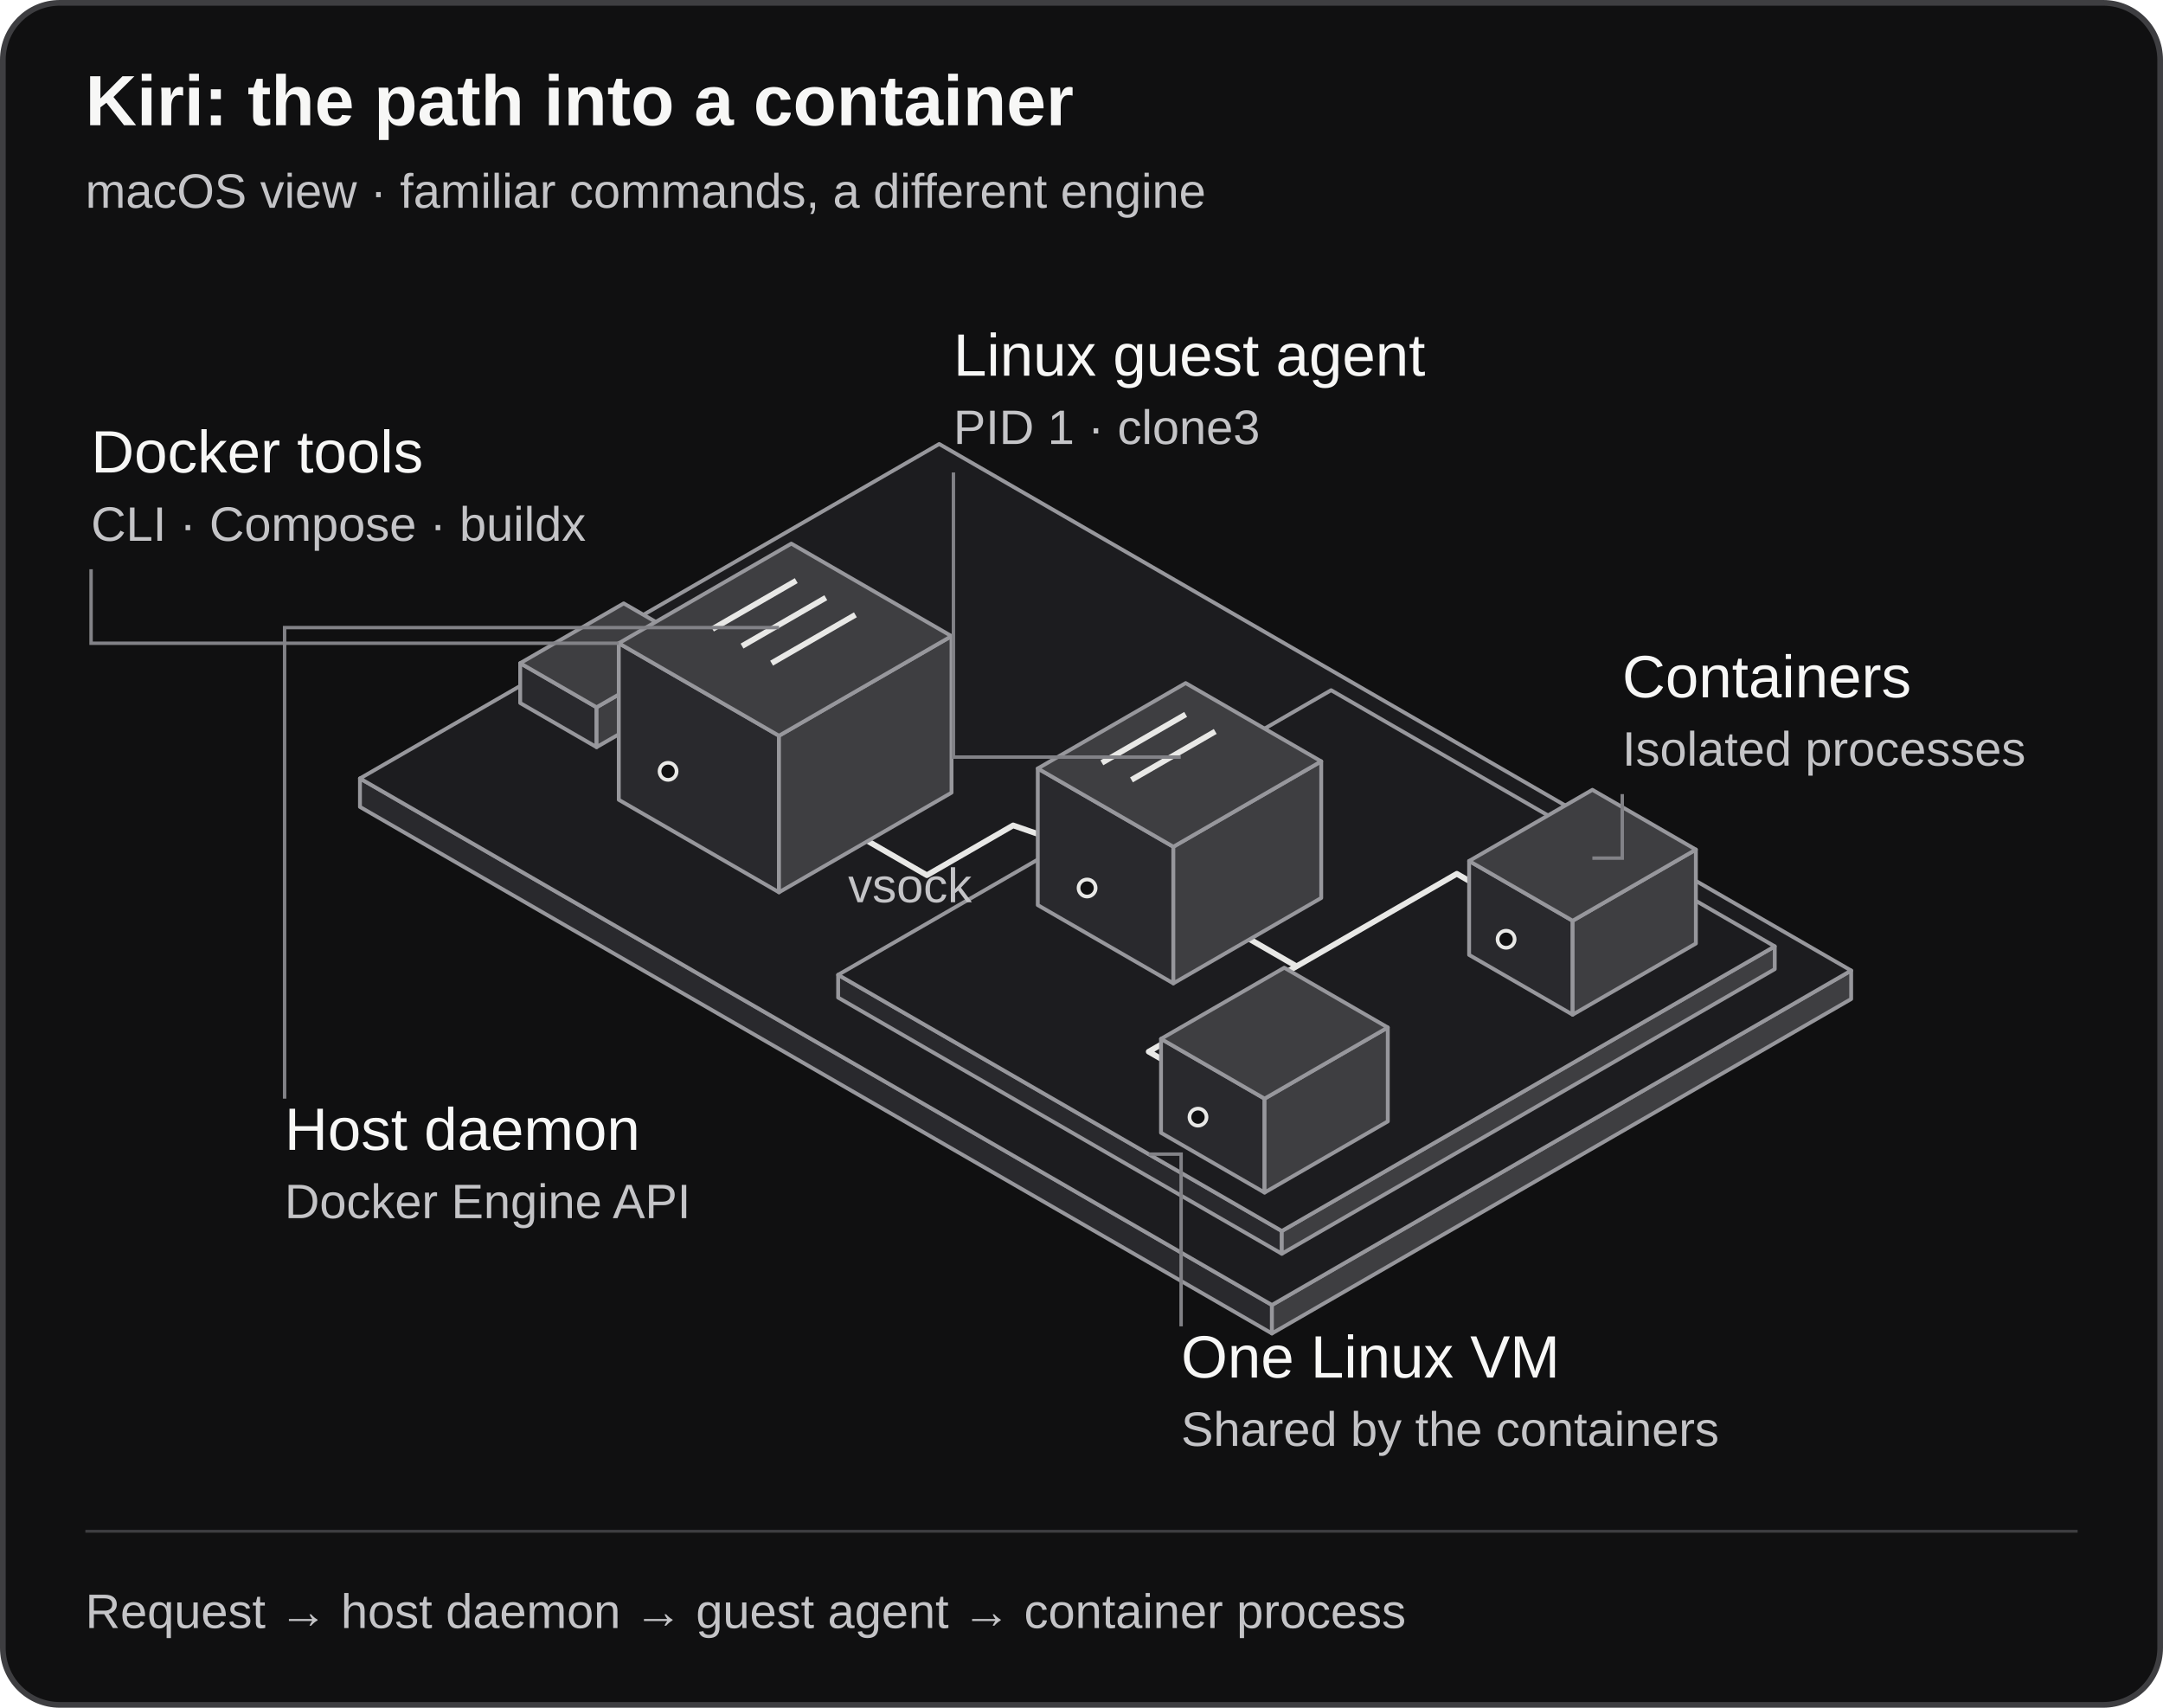
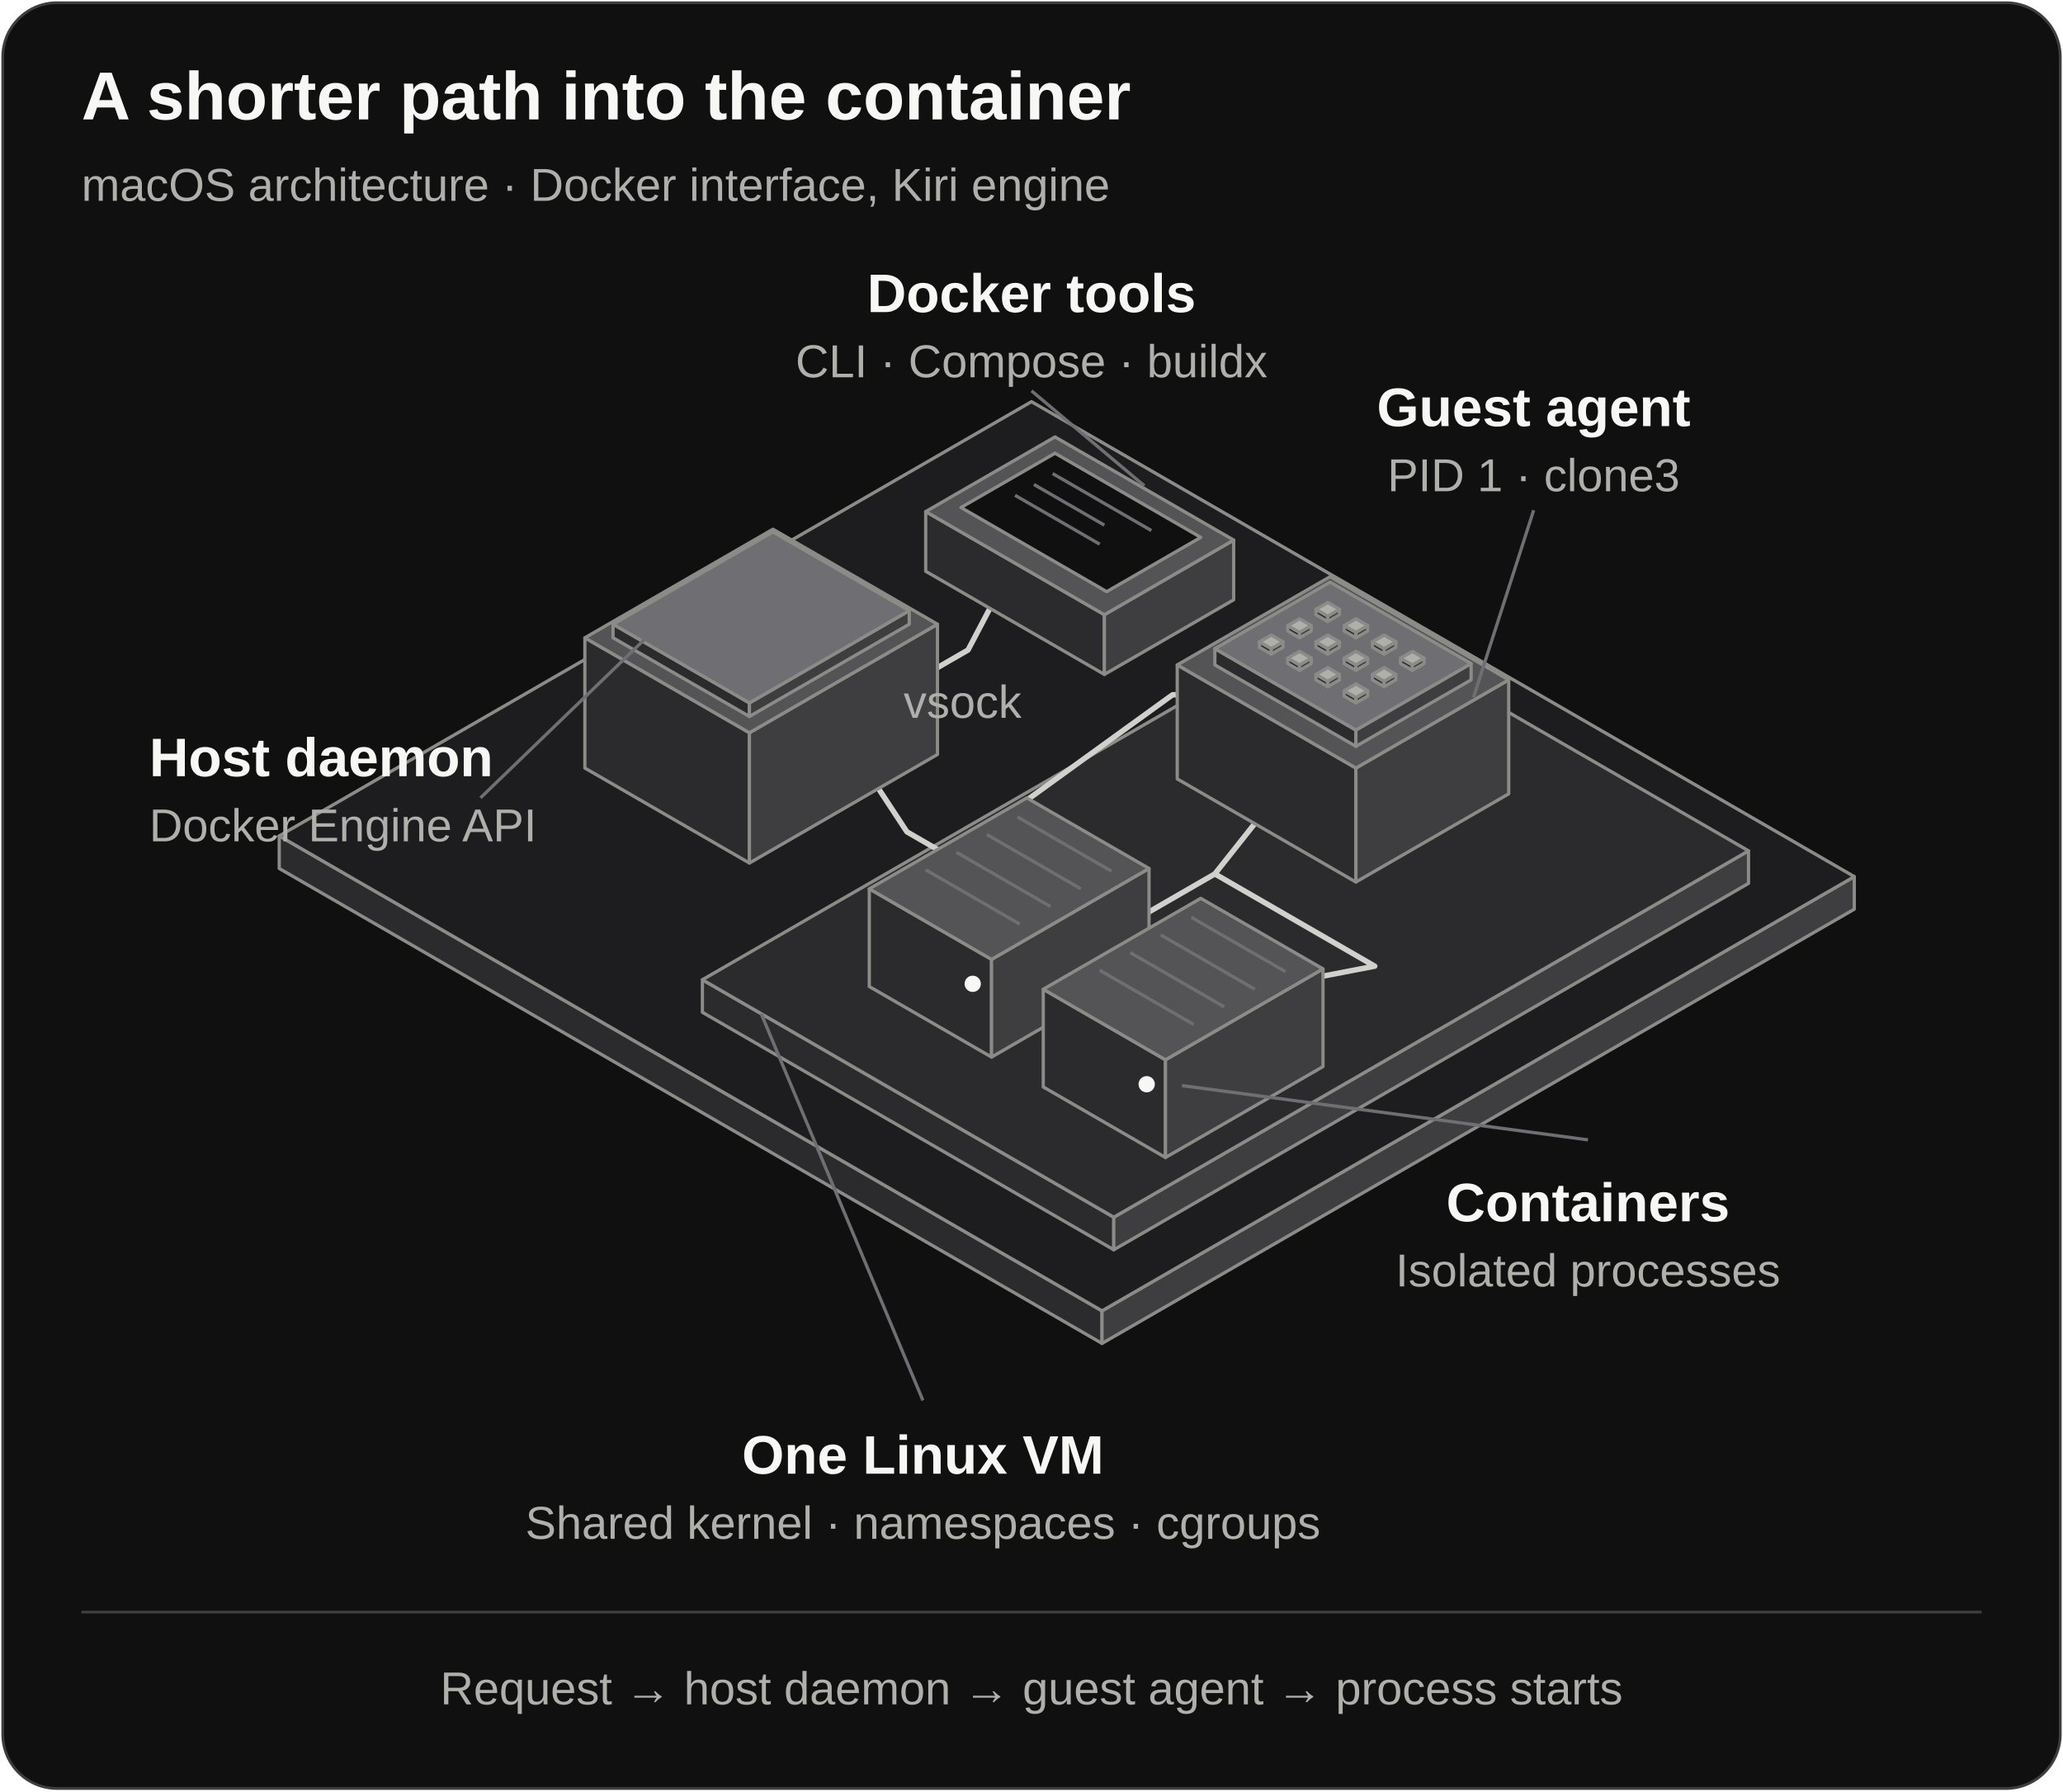
- <svg xmlns="http://www.w3.org/2000/svg" width="760" height="600" viewBox="0 0 760 600" role="img" aria-labelledby="title desc">
-   <style>text{font-family:Arial,sans-serif;fill:#f7f7f6} .heading{font-size:25px;font-weight:600} .label{font-size:21px} .small{font-size:17px;fill:#c4c4c7} .edge{stroke:#97979c;stroke-width:1.35;stroke-linejoin:round} .trace{stroke:#e8e8e6;stroke-width:2;fill:none;stroke-linejoin:round} .leader{stroke:#828287;stroke-width:1.2;fill:none}</style>
-   <defs>
-     <marker id="arrow" viewBox="0 0 8 8" refX="7" refY="4" markerWidth="5" markerHeight="5" orient="auto">
-       <path d="M1 1L7 4L1 7" fill="none" stroke="#e8e8e6" stroke-width="1.3" />
-     </marker>
-   </defs>
-   <rect x="1" y="1" width="758" height="598" rx="20" fill="#101011" stroke="#3e3e41" stroke-width="2" />
-   <text x="30" y="44" class="heading">Kiri: the path into a container</text>
-   <text x="30" y="73" class="small">macOS view · familiar commands, a different engine</text>
-   <polygon points="126.48,273.50 446.91,458.50 446.91,468.50 126.48,283.50" fill="#29292d" class="edge" />
-   <polygon points="650.43,341.00 446.91,458.50 446.91,468.50 650.43,351.00" fill="#3e3e41" class="edge" />
-   <polygon points="330.00,156.00 650.43,341.00 446.91,458.50 126.48,273.50" fill="#1c1c1f" class="edge" />
-   <polygon points="294.49,342.50 450.38,432.50 450.38,440.50 294.49,350.50" fill="#29292d" class="edge" />
-   <polygon points="623.58,332.50 450.38,432.50 450.38,440.50 623.58,340.50" fill="#3e3e41" class="edge" />
-   <polygon points="467.70,242.50 623.58,332.50 450.38,432.50 294.49,342.50" fill="#1c1c1f" class="edge" />
-   <path d="M227.81,251.00 L247.73,262.50" class="trace" marker-end="url(#arrow)" />
-   <path d="M304.02,295.00 L325.67,307.50 L355.98,290.00 L390.62,302.00" class="trace" marker-end="url(#arrow)" />
-   <path d="M438.25,329.50 L455.57,339.50 L511.87,307.00 L537.85,322.00" class="trace" marker-end="url(#arrow)" />
-   <path d="M455.57,339.50 L403.61,369.50 L429.59,384.50" class="trace" marker-end="url(#arrow)" />
-   <polygon points="182.78,233.00 209.62,248.50 209.62,262.50 182.78,247.00" fill="#29292d" class="edge" />
-   <polygon points="246.00,227.50 209.62,248.50 209.62,262.50 246.00,241.50" fill="#3e3e41" class="edge" />
-   <polygon points="219.15,212.00 246.00,227.50 209.62,248.50 182.78,233.00" fill="#3e3e41" class="edge" />
-   <polygon points="217.42,226.00 273.71,258.50 273.71,313.50 217.42,281.00" fill="#29292d" class="edge" />
-   <polygon points="334.33,223.50 273.71,258.50 273.71,313.50 334.33,278.50" fill="#3e3e41" class="edge" />
-   <polygon points="278.04,191.00 334.33,223.50 273.71,258.50 217.42,226.00" fill="#3e3e41" class="edge" />
-   <polygon points="364.64,270.00 412.27,297.50 412.27,345.50 364.64,318.00" fill="#29292d" class="edge" />
-   <polygon points="464.23,267.50 412.27,297.50 412.27,345.50 464.23,315.50" fill="#3e3e41" class="edge" />
-   <polygon points="416.60,240.00 464.23,267.50 412.27,297.50 364.64,270.00" fill="#3e3e41" class="edge" />
-   <polygon points="516.20,302.50 552.57,323.50 552.57,356.50 516.20,335.50" fill="#29292d" class="edge" />
-   <polygon points="595.87,298.50 552.57,323.50 552.57,356.50 595.87,331.50" fill="#3e3e41" class="edge" />
-   <polygon points="559.50,277.50 595.87,298.50 552.57,323.50 516.20,302.50" fill="#3e3e41" class="edge" />
-   <polygon points="407.94,365.00 444.32,386.00 444.32,419.00 407.94,398.00" fill="#29292d" class="edge" />
-   <polygon points="487.62,361.00 444.32,386.00 444.32,419.00 487.62,394.00" fill="#3e3e41" class="edge" />
-   <polygon points="451.24,340.00 487.62,361.00 444.32,386.00 407.94,365.00" fill="#3e3e41" class="edge" />
-   <circle cx="234.74" cy="271.00" r="3" fill="#101011" stroke="#e8e8e6" stroke-width="1.3" />
-   <circle cx="381.96" cy="312.00" r="3" fill="#101011" stroke="#e8e8e6" stroke-width="1.3" />
-   <circle cx="529.19" cy="330.00" r="3" fill="#101011" stroke="#e8e8e6" stroke-width="1.3" />
-   <circle cx="420.93" cy="392.50" r="3" fill="#101011" stroke="#e8e8e6" stroke-width="1.3" />
-   <path d="M279.77,204.00 L250.33,221.00" class="trace" />
-   <path d="M290.16,210.00 L260.72,227.00" class="trace" />
-   <path d="M300.56,216.00 L271.11,233.00" class="trace" />
-   <path d="M416.60,251.00 L387.16,268.00" class="trace" />
-   <path d="M426.99,257.00 L397.55,274.00" class="trace" />
-   <path d="M32,200 L32,226.00 L217.42,226.00" class="leader" />
-   <text x="32" y="166" class="label">Docker tools</text>
-   <text x="32" y="190" class="small">CLI · Compose · buildx</text>
-   <path d="M100,386 L100,220.50 L273.71,220.50" class="leader" />
-   <text x="100" y="404" class="label">Host daemon</text>
-   <text x="100" y="428" class="small">Docker Engine API</text>
-   <path d="M335,166 L335,266.00 L414.87,266.00" class="leader" />
-   <text x="335" y="132" class="label">Linux guest agent</text>
-   <text x="335" y="156" class="small">PID 1 · clone3</text>
-   <path d="M570,279 L570,301.50 L559.50,301.50" class="leader" />
-   <text x="570" y="245" class="label">Containers</text>
-   <text x="570" y="269" class="small">Isolated processes</text>
-   <path d="M415,466 L415,405.50 L403.61,405.50" class="leader" />
-   <text x="415" y="484" class="label">One Linux VM</text>
-   <text x="415" y="508" class="small">Shared by the containers</text>
-   <text x="298" y="317" class="small">vsock</text>
-   <path d="M30 538H730" stroke="#3e3e41" />
-   <text x="30" y="572" class="small">Request → host daemon → guest agent → container process</text>
+ <svg xmlns="http://www.w3.org/2000/svg" width="760" height="660" viewBox="0 0 760 660" role="img" aria-labelledby="title desc">
+   <style>text{font-family:Arial,sans-serif;fill:#f7f7f6}.label{font-size:20px;font-weight:600}.small{font-size:17px;fill:#afafac}.edge{stroke:#8b8b88;stroke-width:1.2;stroke-linejoin:round}.wire{fill:none;stroke:#d0d0cd;stroke-width:2;stroke-linejoin:round}.leader{fill:none;stroke:#6e6e73;stroke-width:1.2}.packet{fill:#fafaf8}.running{animation:run 8s infinite}@keyframes run{0%,65%,100%{opacity:.2}70%,93%{opacity:1}}@media(prefers-reduced-motion:reduce){.packet{display:none}.running{animation:none;opacity:1}}</style>
+   <rect x="1" y="1" width="758" height="658" rx="20" fill="#101011" stroke="#3e3e41" />
+   <text x="30" y="44" font-size="25" font-weight="600">A shorter path into the container</text>
+   <text x="30" y="74" class="small">macOS architecture · Docker interface, Kiri engine</text>
+   <polygon points="102.87,308.00 405.98,483.00 405.98,495.00 102.87,320.00" fill="#2b2b2e" class="edge" />
+   <polygon points="683.11,323.00 405.98,483.00 405.98,495.00 683.11,335.00" fill="#3e3e41" class="edge" />
+   <polygon points="380.00,148.00 683.11,323.00 405.98,483.00 102.87,308.00" fill="#1d1d1f" class="edge" />
+   <polygon points="258.76,361.00 410.31,448.50 410.31,460.50 258.76,373.00" fill="#2b2b2e" class="edge" />
+   <polygon points="644.14,313.50 410.31,448.50 410.31,460.50 644.14,325.50" fill="#3e3e41" class="edge" />
+   <polygon points="492.58,226.00 644.14,313.50 410.31,448.50 258.76,361.00" fill="#2b2b2e" class="edge" />
+   <path d="M373.94,206.50 L356.62,239.50 L321.98,259.50 L317.65,244.00" class="wire" />
+   <path d="M315.05,277.50 L334.10,306.50 L349.69,315.50 L431.96,256.00 L459.67,256.00" class="wire" />
+   <path d="M470.93,292.50 L447.55,322.00 L410.31,343.50 L405.98,330.00" class="wire" />
+   <path d="M447.55,322.00 L506.44,356.00 L464.87,364.00" class="wire" />
+   <polygon points="341.03,188.50 406.85,226.50 406.85,248.50 341.03,210.50" fill="#2b2b2e" class="edge" />
+   <polygon points="454.48,199.00 406.85,226.50 406.85,248.50 454.48,221.00" fill="#3e3e41" class="edge" />
+   <polygon points="388.66,161.00 454.48,199.00 406.85,226.50 341.03,188.50" fill="#545457" class="edge" />
+   <polygon points="388.66,167.00 442.35,198.00 407.71,218.00 354.02,187.00" fill="#101011" class="edge" />
+   <path d="M387.79,174.50 L424.17,195.50" class="leader" />
+   <path d="M380.87,178.50 L406.85,193.50" class="leader" />
+   <path d="M373.94,182.50 L405.11,200.50" class="leader" />
+   <polygon points="215.46,235.00 276.08,270.00 276.08,318.00 215.46,283.00" fill="#2b2b2e" class="edge" />
+   <polygon points="345.36,230.00 276.08,270.00 276.08,318.00 345.36,278.00" fill="#3e3e41" class="edge" />
+   <polygon points="284.74,195.00 345.36,230.00 276.08,270.00 215.46,235.00" fill="#545457" class="edge" />
+   <polygon points="225.85,230.00 276.08,259.00 276.08,264.00 225.85,235.00" fill="#2b2b2e" class="edge" />
+   <polygon points="334.97,225.00 276.08,259.00 276.08,264.00 334.97,230.00" fill="#3e3e41" class="edge" />
+   <polygon points="284.74,196.00 334.97,225.00 276.08,259.00 225.85,230.00" fill="#6e6e73" class="edge" />
+   <path d="M283.87,202.50 L319.38,223.00" class="leader" />
+   <path d="M274.34,208.00 L309.85,228.50" class="leader" />
+   <path d="M264.82,213.50 L300.33,234.00" class="leader" />
+   <path d="M255.29,219.00 L290.80,239.50" class="leader" />
+   <polygon points="433.69,245.00 499.51,283.00 499.51,325.00 433.69,287.00" fill="#2b2b2e" class="edge" />
+   <polygon points="555.80,250.50 499.51,283.00 499.51,325.00 555.80,292.50" fill="#3e3e41" class="edge" />
+   <polygon points="489.99,212.50 555.80,250.50 499.51,283.00 433.69,245.00" fill="#545457" class="edge" />
+   <polygon points="447.55,239.00 499.51,269.00 499.51,275.00 447.55,245.00" fill="#2b2b2e" class="edge" />
+   <polygon points="541.95,244.50 499.51,269.00 499.51,275.00 541.95,250.50" fill="#3e3e41" class="edge" />
+   <polygon points="489.99,214.50 541.95,244.50 499.51,269.00 447.55,239.00" fill="#6e6e73" class="edge" />
+   <polygon points="484.79,224.50 489.12,227.00 489.12,229.00 484.79,226.50" fill="#2b2b2e" class="edge" />
+   <polygon points="493.45,224.50 489.12,227.00 489.12,229.00 493.45,226.50" fill="#3e3e41" class="edge" />
+   <polygon points="489.12,222.00 493.45,224.50 489.12,227.00 484.79,224.50" fill="#afafac" class="edge" />
+   <polygon points="474.40,230.50 478.73,233.00 478.73,235.00 474.40,232.50" fill="#2b2b2e" class="edge" />
+   <polygon points="483.06,230.50 478.73,233.00 478.73,235.00 483.06,232.50" fill="#3e3e41" class="edge" />
+   <polygon points="478.73,228.00 483.06,230.50 478.73,233.00 474.40,230.50" fill="#afafac" class="edge" />
+   <polygon points="464.00,236.50 468.33,239.00 468.33,241.00 464.00,238.50" fill="#2b2b2e" class="edge" />
+   <polygon points="472.66,236.50 468.33,239.00 468.33,241.00 472.66,238.50" fill="#3e3e41" class="edge" />
+   <polygon points="468.33,234.00 472.66,236.50 468.33,239.00 464.00,236.50" fill="#afafac" class="edge" />
+   <polygon points="495.18,230.50 499.51,233.00 499.51,235.00 495.18,232.50" fill="#2b2b2e" class="edge" />
+   <polygon points="503.84,230.50 499.51,233.00 499.51,235.00 503.84,232.50" fill="#3e3e41" class="edge" />
+   <polygon points="499.51,228.00 503.84,230.50 499.51,233.00 495.18,230.50" fill="#afafac" class="edge" />
+   <polygon points="484.79,236.50 489.12,239.00 489.12,241.00 484.79,238.50" fill="#2b2b2e" class="edge" />
+   <polygon points="493.45,236.50 489.12,239.00 489.12,241.00 493.45,238.50" fill="#3e3e41" class="edge" />
+   <polygon points="489.12,234.00 493.45,236.50 489.12,239.00 484.79,236.50" fill="#afafac" class="edge" />
+   <polygon points="474.40,242.50 478.73,245.00 478.73,247.00 474.40,244.50" fill="#2b2b2e" class="edge" />
+   <polygon points="483.06,242.50 478.73,245.00 478.73,247.00 483.06,244.50" fill="#3e3e41" class="edge" />
+   <polygon points="478.73,240.00 483.06,242.50 478.73,245.00 474.40,242.50" fill="#afafac" class="edge" />
+   <polygon points="505.57,236.50 509.90,239.00 509.90,241.00 505.57,238.50" fill="#2b2b2e" class="edge" />
+   <polygon points="514.23,236.50 509.90,239.00 509.90,241.00 514.23,238.50" fill="#3e3e41" class="edge" />
+   <polygon points="509.90,234.00 514.23,236.50 509.90,239.00 505.57,236.50" fill="#afafac" class="edge" />
+   <polygon points="495.18,242.50 499.51,245.00 499.51,247.00 495.18,244.50" fill="#2b2b2e" class="edge" />
+   <polygon points="503.84,242.50 499.51,245.00 499.51,247.00 503.84,244.50" fill="#3e3e41" class="edge" />
+   <polygon points="499.51,240.00 503.84,242.50 499.51,245.00 495.18,242.50" fill="#afafac" class="edge" />
+   <polygon points="484.79,248.50 489.12,251.00 489.12,253.00 484.79,250.50" fill="#2b2b2e" class="edge" />
+   <polygon points="493.45,248.50 489.12,251.00 489.12,253.00 493.45,250.50" fill="#3e3e41" class="edge" />
+   <polygon points="489.12,246.00 493.45,248.50 489.12,251.00 484.79,248.50" fill="#afafac" class="edge" />
+   <polygon points="515.97,242.50 520.30,245.00 520.30,247.00 515.97,244.50" fill="#2b2b2e" class="edge" />
+   <polygon points="524.63,242.50 520.30,245.00 520.30,247.00 524.63,244.50" fill="#3e3e41" class="edge" />
+   <polygon points="520.30,240.00 524.63,242.50 520.30,245.00 515.97,242.50" fill="#afafac" class="edge" />
+   <polygon points="505.57,248.50 509.90,251.00 509.90,253.00 505.57,250.50" fill="#2b2b2e" class="edge" />
+   <polygon points="514.23,248.50 509.90,251.00 509.90,253.00 514.23,250.50" fill="#3e3e41" class="edge" />
+   <polygon points="509.90,246.00 514.23,248.50 509.90,251.00 505.57,248.50" fill="#afafac" class="edge" />
+   <polygon points="495.18,254.50 499.51,257.00 499.51,259.00 495.18,256.50" fill="#2b2b2e" class="edge" />
+   <polygon points="503.84,254.50 499.51,257.00 499.51,259.00 503.84,256.50" fill="#3e3e41" class="edge" />
+   <polygon points="499.51,252.00 503.84,254.50 499.51,257.00 495.18,254.50" fill="#afafac" class="edge" />
+   <polygon points="320.24,327.50 365.28,353.50 365.28,389.50 320.24,363.50" fill="#2b2b2e" class="edge" />
+   <polygon points="423.30,320.00 365.28,353.50 365.28,389.50 423.30,356.00" fill="#3e3e41" class="edge" />
+   <polygon points="378.27,294.00 423.30,320.00 365.28,353.50 320.24,327.50" fill="#545457" class="edge" />
+   <path d="M374.80,301.00 L409.44,321.00" class="leader" />
+   <path d="M363.55,307.50 L398.19,327.50" class="leader" />
+   <path d="M352.29,314.00 L386.93,334.00" class="leader" />
+   <path d="M341.03,320.50 L375.67,340.50" class="leader" />
+   <circle cx="358.349" cy="362.5" r="3" fill="#f7f7f6" class="running" />
+   <polygon points="384.33,364.50 429.36,390.50 429.36,426.50 384.33,400.50" fill="#2b2b2e" class="edge" />
+   <polygon points="487.39,357.00 429.36,390.50 429.36,426.50 487.39,393.00" fill="#3e3e41" class="edge" />
+   <polygon points="442.35,331.00 487.39,357.00 429.36,390.50 384.33,364.50" fill="#545457" class="edge" />
+   <path d="M438.89,338.00 L473.53,358.00" class="leader" />
+   <path d="M427.63,344.50 L462.27,364.50" class="leader" />
+   <path d="M416.37,351.00 L451.01,371.00" class="leader" />
+   <path d="M405.11,357.50 L439.76,377.50" class="leader" />
+   <circle cx="422.435" cy="399.5" r="3" fill="#f7f7f6" class="running" />
+   <text x="380" y="115" text-anchor="middle" class="label">Docker tools</text>
+   <text x="380" y="139" text-anchor="middle" class="small">CLI · Compose · buildx</text>
+   <path d="M380.00,144.00 L421.57,179.00" class="leader" />
+   <text x="55" y="286" text-anchor="start" class="label">Host daemon</text>
+   <text x="55" y="310" text-anchor="start" class="small">Docker Engine API</text>
+   <path d="M177.00,294.00 L258.76,215.00" class="leader" />
+   <text x="565" y="157" text-anchor="middle" class="label">Guest agent</text>
+   <text x="565" y="181" text-anchor="middle" class="small">PID 1 · clone3</text>
+   <path d="M565.00,188.00 L542.81,257.00" class="leader" />
+   <text x="585" y="450" text-anchor="middle" class="label">Containers</text>
+   <text x="585" y="474" text-anchor="middle" class="small">Isolated processes</text>
+   <path d="M585.00,420.00 L435.43,400.00" class="leader" />
+   <text x="340" y="543" text-anchor="middle" class="label">One Linux VM</text>
+   <text x="340" y="567" text-anchor="middle" class="small">Shared kernel · namespaces · cgroups</text>
+   <path d="M340.00,516.00 L280.41,373.50" class="leader" />
+   <text x="376.33" y="264.5" text-anchor="end" class="small">vsock</text>
+   <circle r="4" class="packet" opacity="0">
+     <animate attributeName="opacity" values="0;0;1;1;0;0" keyTimes="0;0.039;0.04;0.2;0.201;1" dur="8s" repeatCount="indefinite" />
+     <animateMotion path="M373.94,206.50 L356.62,239.50 L321.98,259.50 L317.65,244.00" keyPoints="0;0;1;1" keyTimes="0;0.04;0.2;1" calcMode="linear" dur="8s" repeatCount="indefinite" />
+   </circle>
+   <circle r="4" class="packet" opacity="0">
+     <animate attributeName="opacity" values="0;0;1;1;0;0" keyTimes="0;0.259;0.26;0.46;0.461;1" dur="8s" repeatCount="indefinite" />
+     <animateMotion path="M315.05,277.50 L334.10,306.50 L349.69,315.50 L431.96,256.00 L459.67,256.00" keyPoints="0;0;1;1" keyTimes="0;0.26;0.46;1" calcMode="linear" dur="8s" repeatCount="indefinite" />
+   </circle>
+   <circle r="4" class="packet" opacity="0">
+     <animate attributeName="opacity" values="0;0;1;1;0;0" keyTimes="0;0.529;0.53;0.67;0.671;1" dur="8s" repeatCount="indefinite" />
+     <animateMotion path="M470.93,292.50 L447.55,322.00 L410.31,343.50 L405.98,330.00" keyPoints="0;0;1;1" keyTimes="0;0.53;0.67;1" calcMode="linear" dur="8s" repeatCount="indefinite" />
+   </circle>
+   <circle r="4" class="packet" opacity="0">
+     <animate attributeName="opacity" values="0;0;1;1;0;0" keyTimes="0;0.529;0.53;0.67;0.671;1" dur="8s" repeatCount="indefinite" />
+     <animateMotion path="M447.55,322.00 L506.44,356.00 L464.87,364.00" keyPoints="0;0;1;1" keyTimes="0;0.53;0.67;1" calcMode="linear" dur="8s" repeatCount="indefinite" />
+   </circle>
+   <path d="M30 594H730" stroke="#3e3e41" />
+   <text x="380" y="628" text-anchor="middle" class="small">Request → host daemon → guest agent → process starts</text>
</svg>
